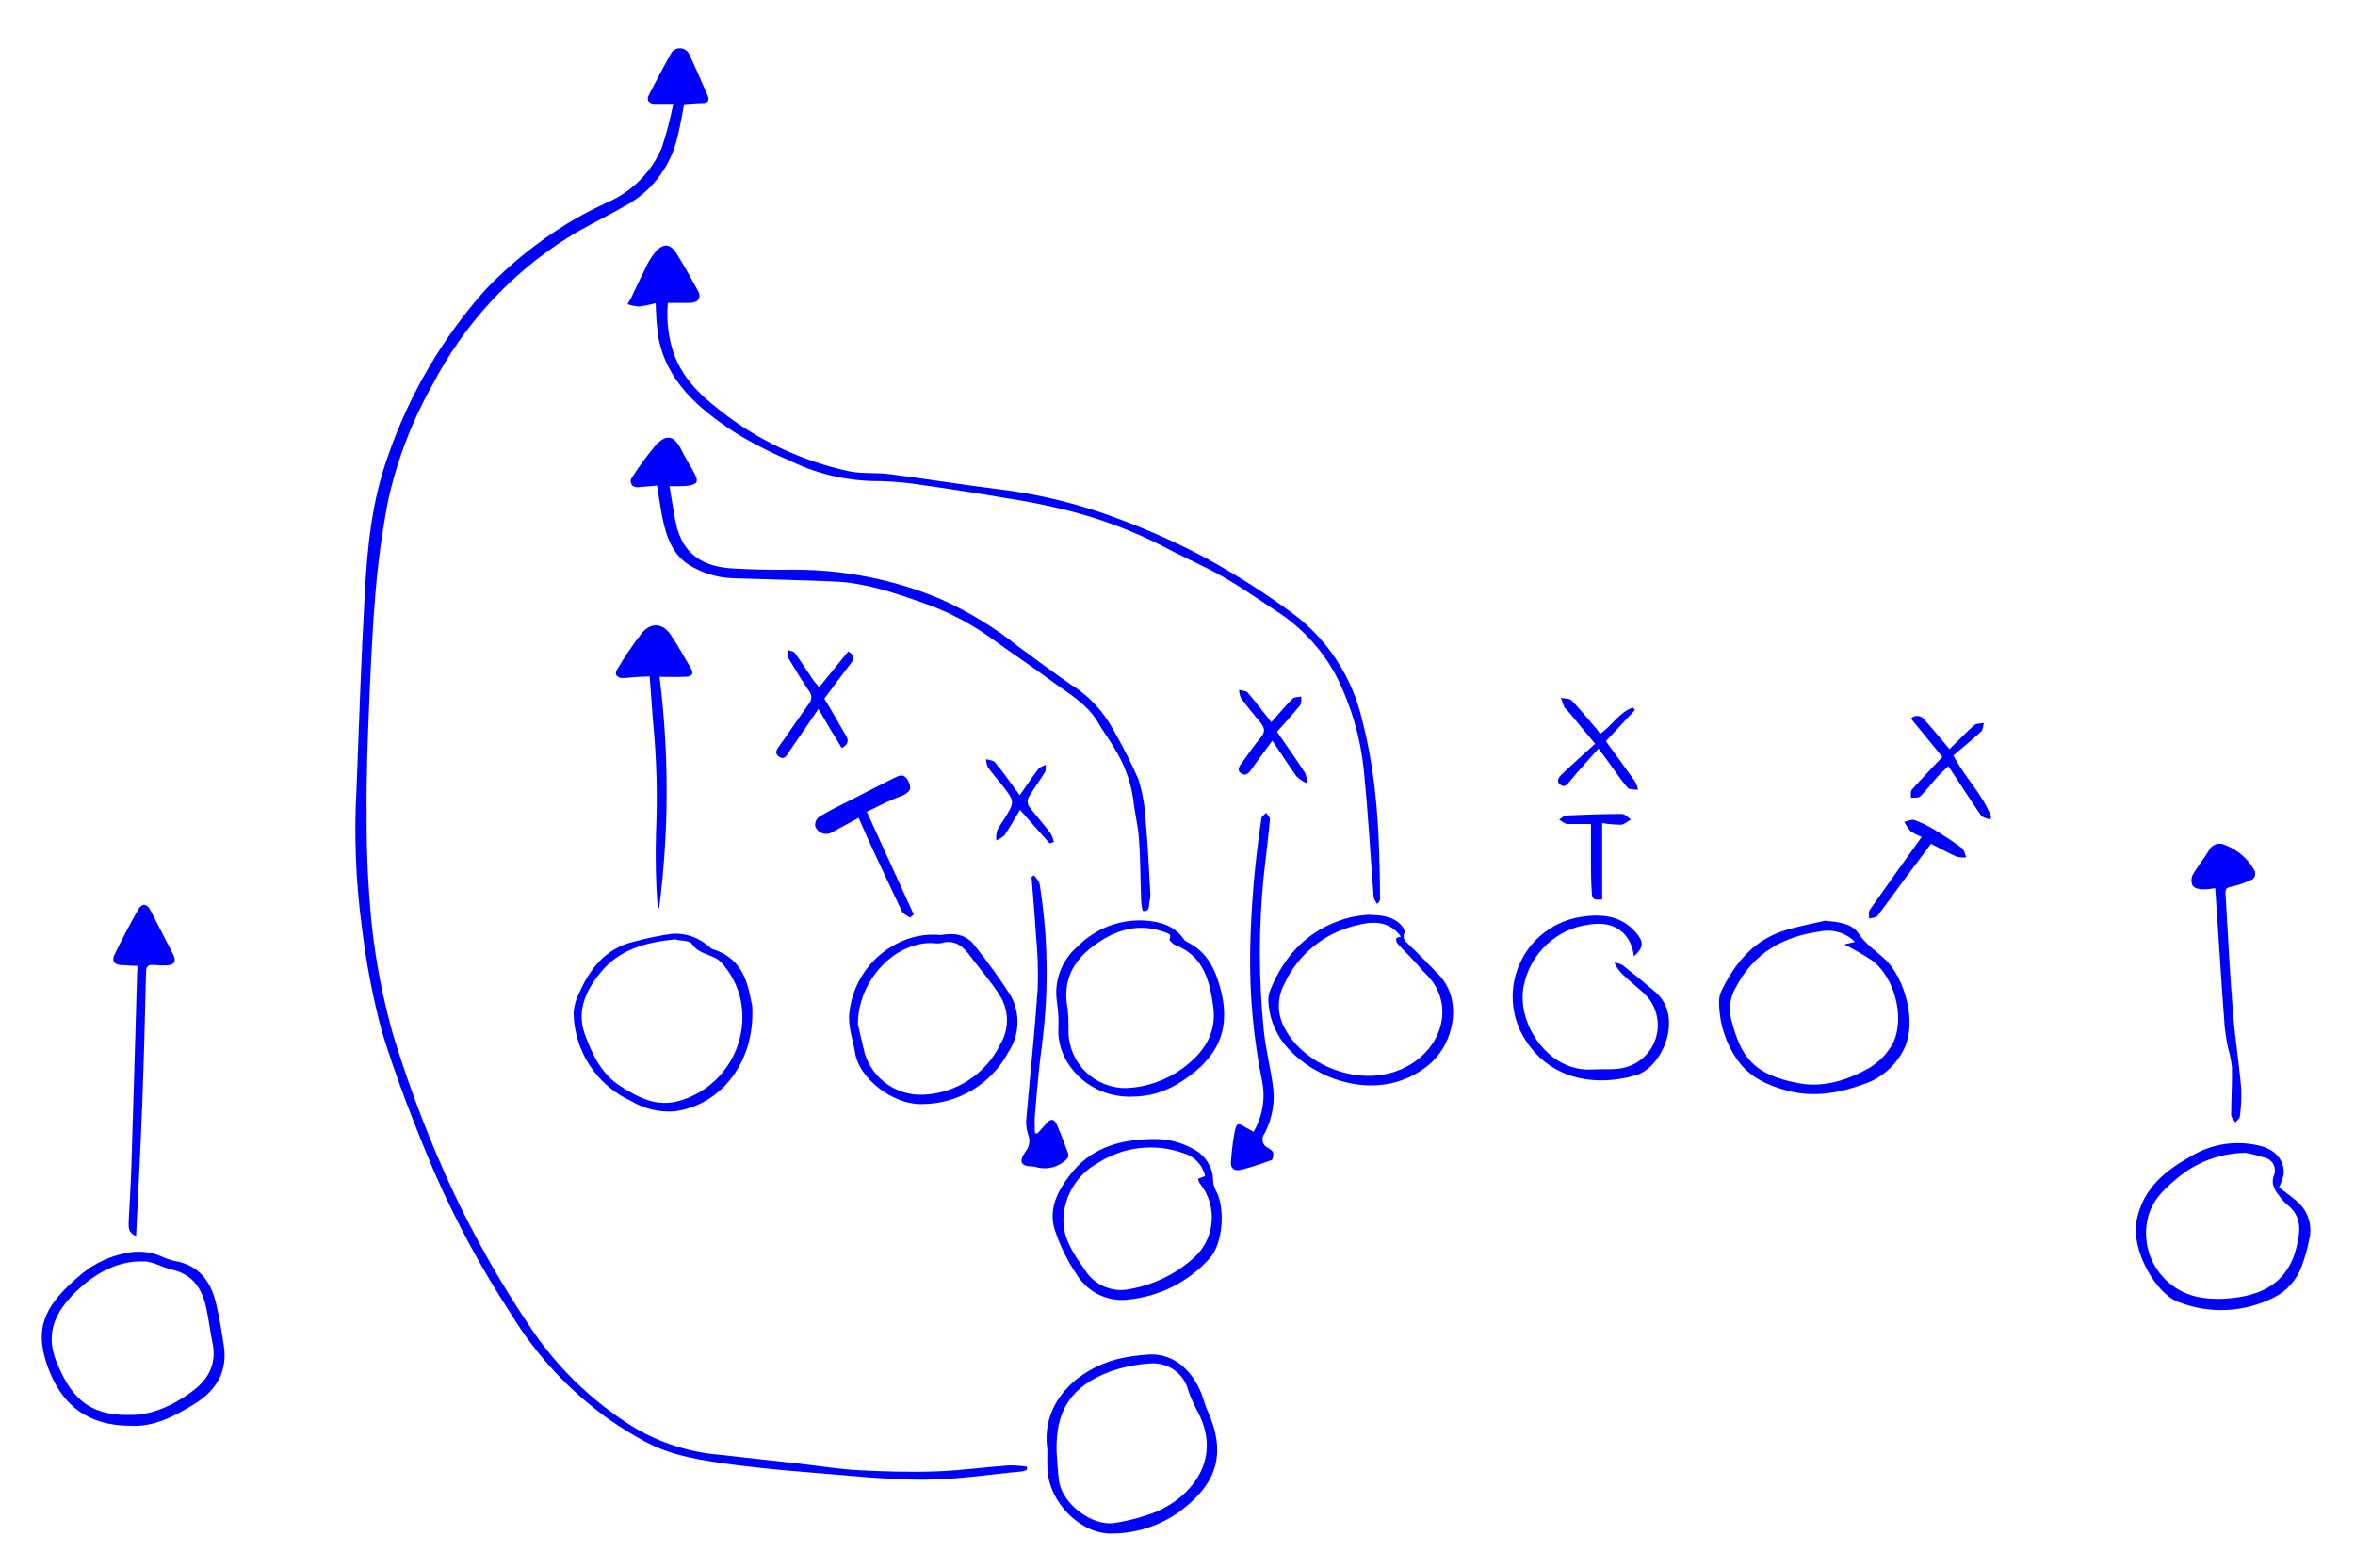
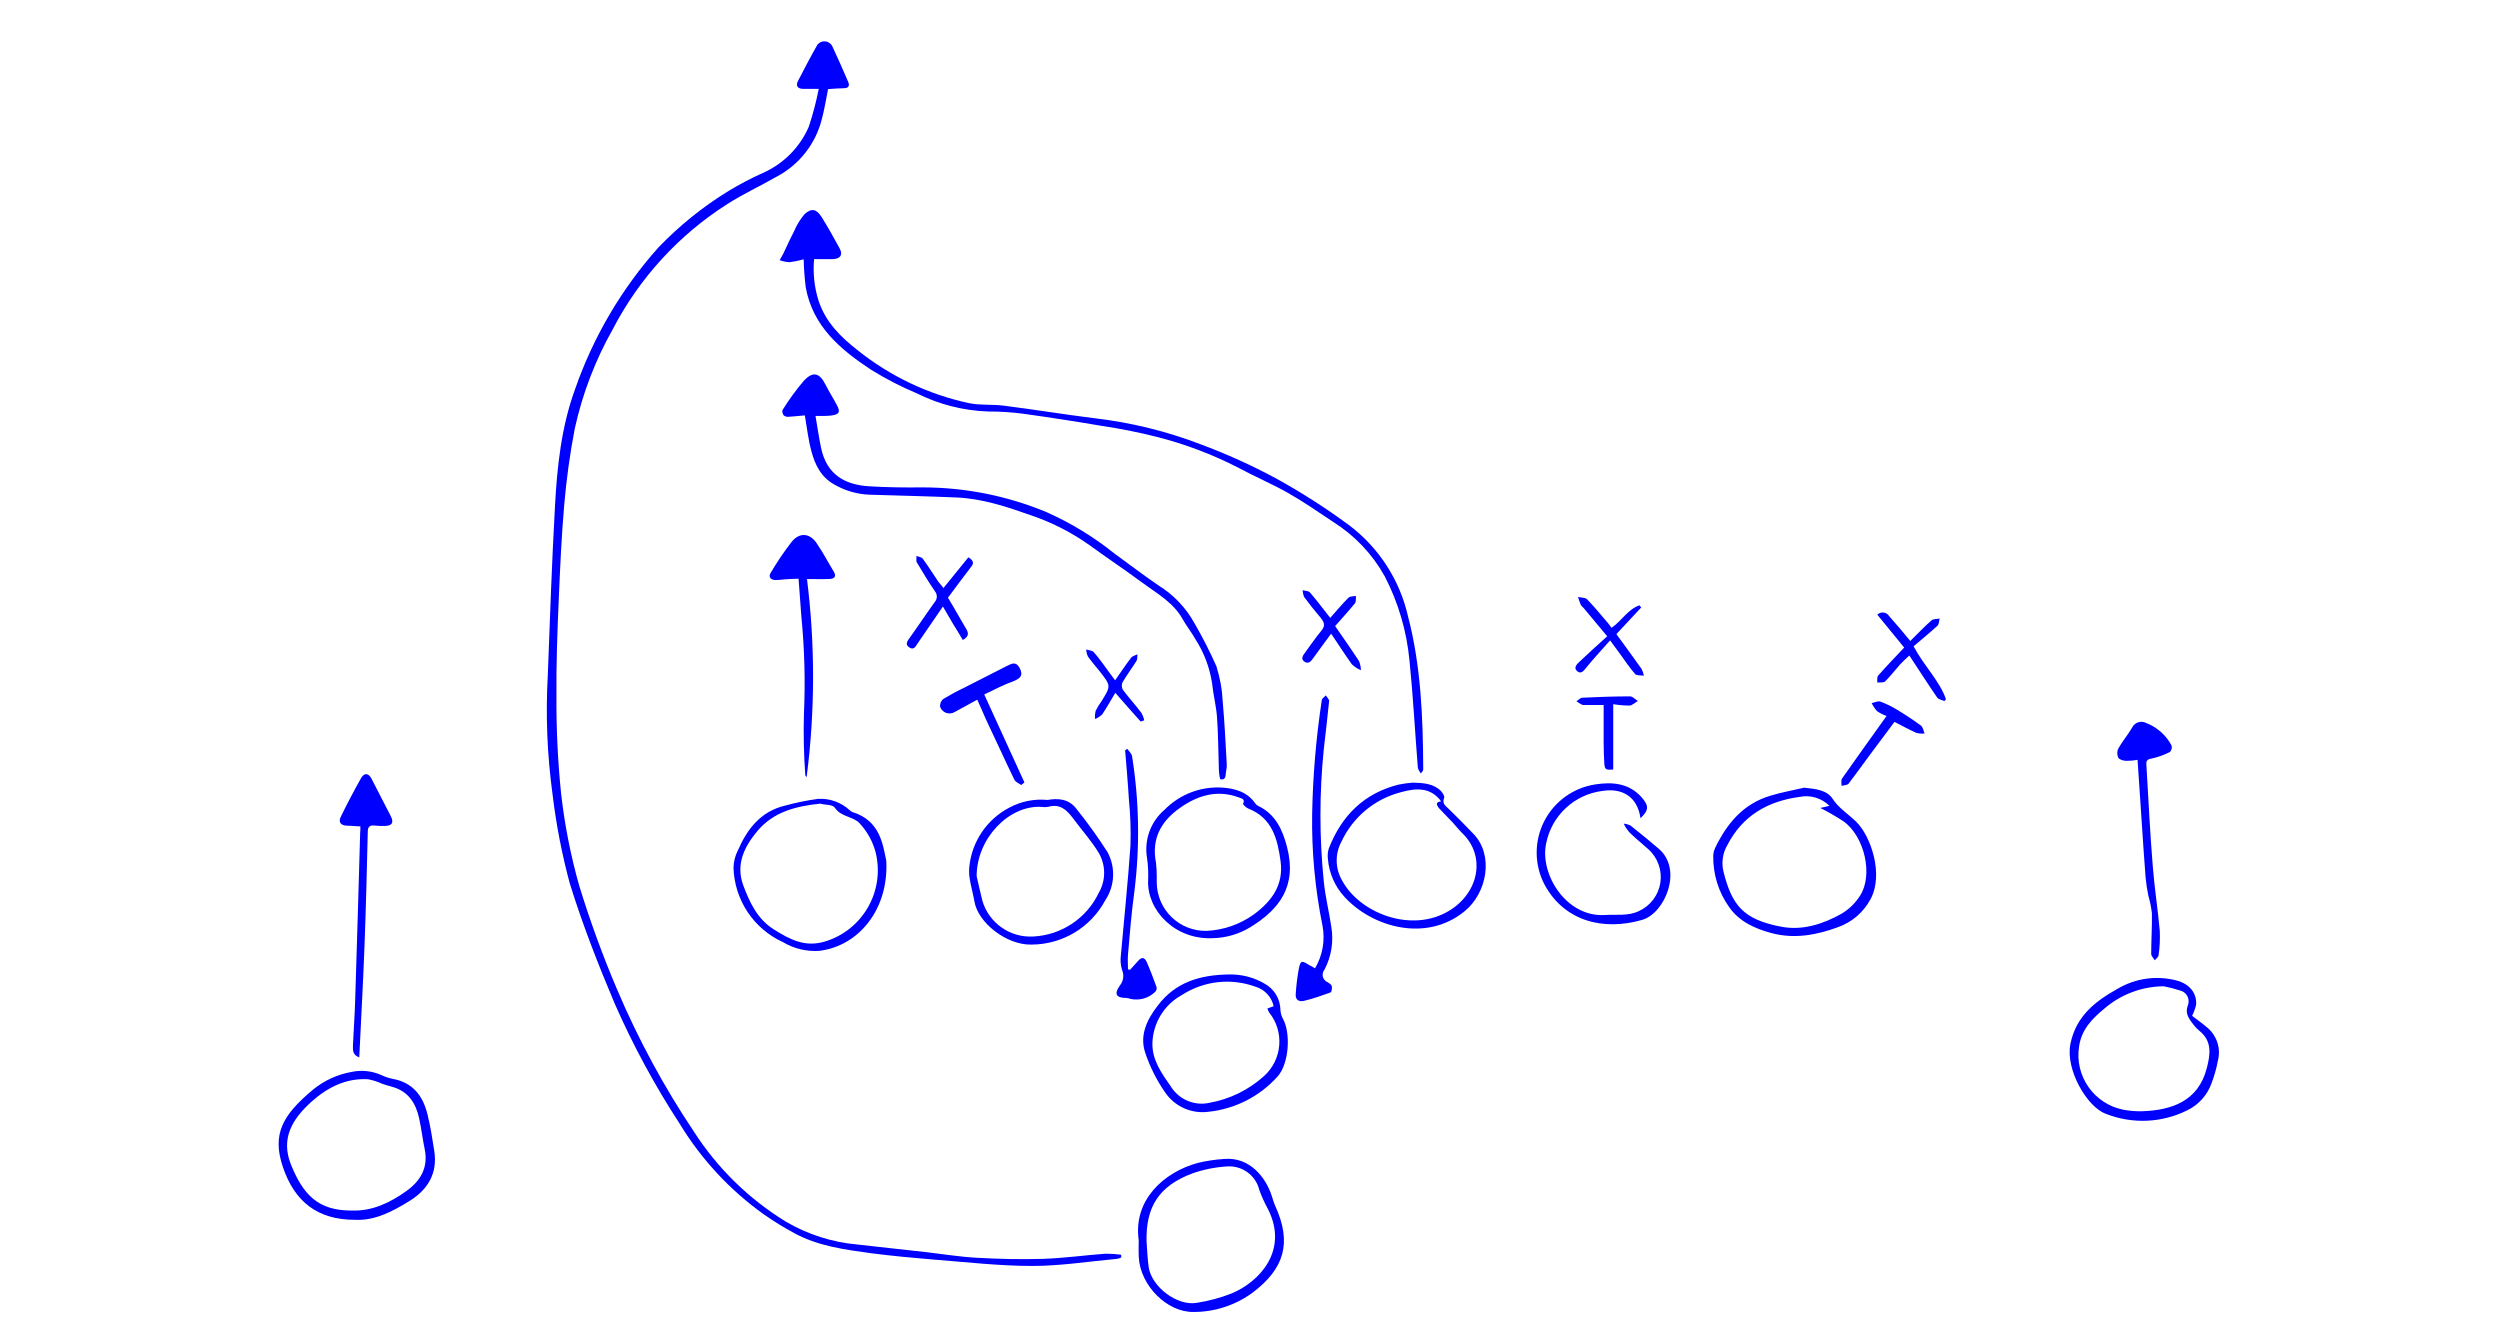
- <svg xmlns="http://www.w3.org/2000/svg" viewBox="0 0 317.39 211.35">
+ <svg xmlns="http://www.w3.org/2000/svg" viewBox="0 0 317.39 211.35" width="671" height="360">
  <path d="M138.41 198.14a3.11 3.11 0 0 1-.65.22c-4.45.4-8.9 1.12-13.36 1.12-5.17 0-10.34-.6-15.5-1-3.3-.27-6.6-.58-9.88-1-4.15-.57-8.33-1.11-12.1-3.15a49.8 49.8 0 0 1-4.78-2.94 48.5 48.5 0 0 1-13.28-14.27 131.34 131.34 0 0 1-10.28-19c-2.62-6.2-5.08-12.5-7.07-18.92a99.21 99.21 0 0 1-2.71-14 98.46 98.46 0 0 1-.75-18.88c.33-8.86.64-17.72 1.13-26.58.34-6.26 1-12.51 3.18-18.46A66.14 66.14 0 0 1 65.47 39a55.71 55.71 0 0 1 11.06-8.91 51.15 51.15 0 0 1 5.39-2.83A14.08 14.08 0 0 0 89.16 20a47.27 47.27 0 0 0 1.58-6h-2.49c-.74 0-1.2-.43-.79-1.22 1-1.93 2-3.86 3.08-5.75a1.4 1.4 0 0 1 2.31.2c.88 1.87 1.71 3.77 2.53 5.67.26.6.07 1-.67 1s-1.63.09-2.5.14c-.31 1.56-.57 3.2-1 4.8a14.1 14.1 0 0 1-7.11 9c-2.55 1.47-5.25 2.71-7.73 4.29A51.48 51.48 0 0 0 58.3 51.85a56.61 56.61 0 0 0-6 15.67 116.82 116.82 0 0 0-1.67 12.08c-.43 5-.65 10-.86 14.94s-.41 10.15-.36 15.22a142 142 0 0 0 .72 15.16A90.11 90.11 0 0 0 53 139.57a166.36 166.36 0 0 0 5.93 16.26 135.23 135.23 0 0 0 12.15 22.5 45.52 45.52 0 0 0 14.51 14.19 27.06 27.06 0 0 0 11.21 3.58c3.68.42 7.37.81 11 1.22 2.61.3 5.21.73 7.83.87 3.5.19 7 .29 10.51.17 3.26-.11 6.51-.57 9.77-.81a17.31 17.31 0 0 1 2.48.16z" fill="#00f" />
  <path d="M88.37 40.86a14.86 14.86 0 0 1-2.26.46 5.67 5.67 0 0 1-1.53-.32c.19-.35.39-.69.56-1 .57-1.18 1.1-2.39 1.71-3.55a10.34 10.34 0 0 1 1.65-2.7c1.09-1 1.89-.84 2.71.48 1 1.59 1.91 3.23 2.8 4.87.57 1 .19 1.67-1 1.73h-3a16.61 16.61 0 0 0 .69 6.51c1.11 3.43 3.51 5.79 6.27 7.93a42.33 42.33 0 0 0 17.47 8.26c1.74.36 3.59.16 5.37.38 4.82.61 9.62 1.4 14.45 2a68.85 68.85 0 0 1 16.66 4.1 94.22 94.22 0 0 1 11.85 5.36 103.49 103.49 0 0 1 11.56 7.4 24.89 24.89 0 0 1 9.25 14.29c2.07 7.91 2.37 16 2.41 24.12 0 .19-.06.37-.39.69-.16-.31-.44-.61-.46-.94-.45-5.6-.74-11.21-1.31-16.8a36.23 36.23 0 0 0-3.92-13.35 23.74 23.74 0 0 0-8.06-8.51c-2.36-1.57-4.69-3.19-7.15-4.59s-5.28-2.59-7.88-4A60.57 60.57 0 0 0 144 68.84a87.26 87.26 0 0 0-8.66-1.73q-6.2-1.06-12.41-1.92a42 42 0 0 0-5.5-.35A27.09 27.09 0 0 1 106.24 62 51.37 51.37 0 0 1 99 58.27c-4.83-3.18-9.21-6.85-10.31-13a43.1 43.1 0 0 1-.32-4.41zm.18 24.59c-.81.07-1.71.18-2.61.23a1 1 0 0 1-.73-.24c-.16-.21-.29-.66-.17-.84a38.09 38.09 0 0 1 3.35-4.6c1.46-1.56 2.48-1.26 3.44.65.55 1.1 1.23 2.15 1.8 3.24s.27 1.39-.81 1.57a9.67 9.67 0 0 1-1.2.08h-1.39c.3 1.7.53 3.37.87 5 .9 4.32 3.83 5.86 7.61 6.09 2.79.17 5.6.2 8.39.17a50.92 50.92 0 0 1 19.56 3.91 48.75 48.75 0 0 1 10.66 6.5c2.28 1.68 4.55 3.38 6.9 5A16.27 16.27 0 0 1 150 98.3a71.09 71.09 0 0 1 3.4 6.68 22 22 0 0 1 1 5.63c.3 3.25.44 6.52.63 9.78a3.53 3.53 0 0 1-.09 1.07c-.15.55.11 1.46-.87 1.35-.15 0-.26-1-.28-1.54-.1-2.74-.09-5.49-.29-8.23-.13-1.82-.61-3.62-.79-5.44a17.73 17.73 0 0 0-2.61-6.87c-.61-1.08-1.39-2.06-2-3.14-1.48-2.68-4.1-4.09-6.42-5.81-2.69-2-5.49-3.84-8.19-5.82a35.78 35.78 0 0 0-9.33-4.77c-3.79-1.34-7.62-2.62-11.69-2.8-4.58-.2-9.18-.29-13.76-.44a12 12 0 0 1-5.46-1.57c-2.17-1.19-3.1-3.15-3.68-5.33-.47-1.72-.66-3.51-1.02-5.6zM246 124.12c1.74.18 3.6.34 4.51 1.76s2.45 2.39 3.67 3.57c2.38 2.3 4.39 8.37 2.3 12.22a9.31 9.31 0 0 1-5.14 4.43c-3.37 1.24-6.86 1.89-10.43.94-2.63-.7-5.12-1.81-6.71-4.1a13.56 13.56 0 0 1-2.51-8.08 3.09 3.09 0 0 1 .31-1.27c1.85-3.83 4.42-6.93 8.67-8.2 1.7-.52 3.51-.85 5.33-1.27zm4 2.86a5.19 5.19 0 0 0-4.71-1.41c-5 .68-8.94 2.92-11.35 7.54a5.68 5.68 0 0 0-.64 4.22c1.33 5.34 3.14 7.57 9.12 8.7 3.36.63 6.59-.42 9.52-2.07a8.82 8.82 0 0 0 2.87-2.8c2.12-3.26.74-9.34-2.59-11.74a39.29 39.29 0 0 0-3.66-2.11zM17.65 192.21c-5.89 0-9.49-2.86-11.33-8.27-1.78-5.23-.08-8.24 4.79-12.29a13.24 13.24 0 0 1 6-2.74 7.6 7.6 0 0 1 4.68.48 8 8 0 0 0 1.8.61c3.19.56 4.79 2.69 5.5 5.6.47 1.9.77 3.84 1.07 5.77.54 3.5-1 6.06-3.87 7.85s-5.62 3.15-8.64 2.99zm-.42-1.46c3.18.1 6-1.25 8.54-3.08 2.21-1.58 3.48-3.7 2.88-6.59-.33-1.6-.52-3.23-.87-4.83-.52-2.41-1.7-4.29-4.26-5-.53-.14-1.05-.3-1.56-.47a9.57 9.57 0 0 0-2.24-.72c-3.53-.21-6.49 1.35-9 3.62-2.85 2.61-4.83 5.65-3.13 9.86 1.9 4.65 4.2 7.26 9.64 7.21zm289.92-30.68c.82.63 1.69 1.25 2.49 1.94a5.12 5.12 0 0 1 1.57 5.13 21.16 21.16 0 0 1-1 3.55 7.54 7.54 0 0 1-3.82 4.26 15.74 15.74 0 0 1-12.85.55c-2.95-1.07-6.42-7-5.56-11.06.9-4.33 3.9-6.66 7.33-8.58a12.19 12.19 0 0 1 9.47-1.34c2 .56 3.12 2 3 3.79a8.51 8.51 0 0 1-.63 1.76zm-4.49-4.66a14.51 14.51 0 0 0-9.27 3.46c-1.91 1.58-3.64 3.25-4.05 6a8.78 8.78 0 0 0 7 10 14.21 14.21 0 0 0 3 .23c4.5-.17 8.77-1.52 10.12-6.79.57-2.22.86-4.25-1.18-5.89a5.47 5.47 0 0 1-.91-.95c-.68-.89-1.38-1.73-.91-3a1.75 1.75 0 0 0-1.2-2.39 22.27 22.27 0 0 0-2.6-.67zm-161.5 40c-.91-6.34 4-10.7 9.25-12.15a24.12 24.12 0 0 1 4.24-.64c4.07-.34 6.55 3 7.45 5.75.19.56.34 1.14.58 1.67 2.64 5.79 1.44 9.84-3.54 13.62a15.66 15.66 0 0 1-9.29 3.07c-4.22.1-8.46-4.19-8.68-8.64-.05-.99-.01-1.99-.01-2.68zm1.24.24c.1 1.35.14 2.71.33 4 .44 3.11 4.51 6.2 7.59 5.64a25.93 25.93 0 0 0 5.51-1.49c4.33-1.82 9-6.74 5.7-13.27a21.83 21.83 0 0 1-1.36-3 4.87 4.87 0 0 0-5.08-3.73 20.13 20.13 0 0 0-5.46 1.09c-5.28 1.98-7.38 5.28-7.23 10.76zm41.99-72.33c1.58.06 3.15.11 4.37 1.3.28.28.63.84.53 1.1-.38.93.24 1.27.75 1.77 1.32 1.28 2.6 2.59 3.87 3.91 3.27 3.4 2.11 9.35-1.41 12.2-6.13 5-14.63 2.43-18.91-2.27a10 10 0 0 1-2.62-6 3.67 3.67 0 0 1 .15-1.65c2-5.14 5.54-8.69 11-10.05a18.69 18.69 0 0 1 2.27-.31zm4.46 3c-1.71-2.39-4.13-2.1-6.26-1.52a14.26 14.26 0 0 0-9.48 7.81 6.24 6.24 0 0 0 0 5.95c2.74 5.34 11 8.51 16.88 5 4.82-2.86 5.92-8.71 2.11-12.32-.52-.49-.94-1.08-1.44-1.61-.73-.78-1.5-1.53-2.23-2.33-.31-.45-.6-.93.42-1.03zm-36.01 21.51c-5.94.3-10.36-4.36-10.2-9.05a18.6 18.6 0 0 0-.17-3.58 8.2 8.2 0 0 1 2.8-7.64 11.7 11.7 0 0 1 9-3.46c2.07.14 4 .66 5.29 2.54a1.06 1.06 0 0 0 .45.36c2.7 1.31 3.8 3.71 4.51 6.43 1.64 6.25-1.25 9.9-5.77 12.67a11.83 11.83 0 0 1-5.91 1.73zm-8.84-9.75v1a7.69 7.69 0 0 0 7.87 7.6 13.84 13.84 0 0 0 7.44-2.6c2.86-2.1 4.71-4.7 4.2-8.39-.47-3.46-1.3-6.8-5.08-8.28-.34-.13-.87-.65-.82-.76.36-.81-.27-.81-.69-1-3.4-1.26-6.45-.33-9.24 1.64-3 2.1-4.54 4.87-3.8 8.65a17 17 0 0 1 .12 2.14zm11.42 15.47A10.52 10.52 0 0 1 161 155a4.79 4.79 0 0 1 2.49 4.11 3.21 3.21 0 0 0 .35 1.33c1.34 2.35 1 7.19-.8 9.19a17 17 0 0 1-10.84 5.55 7.12 7.12 0 0 1-6.95-3.15 24.64 24.64 0 0 1-3.07-6.16c-.92-2.77.3-5.26 2-7.44 2.71-3.58 6.51-4.83 11.24-4.88zm7 5a4.13 4.13 0 0 0-2.89-3.08 13.09 13.09 0 0 0-11.59 1.33 8.93 8.93 0 0 0-4.62 7.51c-.09 2.69 1.45 4.82 2.92 6.92a5.71 5.71 0 0 0 6.13 2.53 17.37 17.37 0 0 0 8.49-4.16 7.32 7.32 0 0 0 .84-10.08 2.39 2.39 0 0 1-.26-.61zM88.89 91.24a124.11 124.11 0 0 1-.06 31.23c-.07-.12-.21-.23-.21-.35a95 95 0 0 1-.21-9.68A107.09 107.09 0 0 0 88 97.13c-.13-1.92-.28-3.83-.44-5.94-.76 0-1.53.06-2.3.11a11.57 11.57 0 0 1-1.42.1c-.71-.05-1.06-.52-.67-1.14a46.34 46.34 0 0 1 3.34-4.93c1.25-1.48 2.81-1.33 3.89.25s1.8 3 2.7 4.48c.48.8.1 1.14-.66 1.17-1.09.05-2.16.01-3.55.01zm37.91 34.81c1.66-.29 3.38-.19 4.59 1.46a77.56 77.56 0 0 1 4.86 6.77 7.36 7.36 0 0 1-.35 7.56 13.21 13.21 0 0 1-11.65 7c-3.87.11-8.47-3.43-9-6.9-.3-1.79-1-3.64-.78-5.39a11.83 11.83 0 0 1 6.32-9.3 10.54 10.54 0 0 1 6.01-1.2zm-11.18 12c.19.82.53 2.37.91 3.91a7.89 7.89 0 0 0 8 5.61 12.09 12.09 0 0 0 10.33-6.88 6.25 6.25 0 0 0 0-6.3c-1.15-1.9-2.66-3.58-4-5.38-1-1.34-2.06-2.43-4-1.87a3.2 3.2 0 0 1-1.07 0c-5.08-.26-10.12 4.93-10.17 10.86zm104.6-9.12c-.44-3.25-2.71-4.8-5.93-4.31a10.35 10.35 0 0 0-8.94 8.34c-1 4.81 3.19 11.59 9.25 11.22 1.81-.12 3.65.21 5.38-.62a5.89 5.89 0 0 0 1.5-9.73c-.85-.77-1.76-1.5-2.6-2.29a5.05 5.05 0 0 1-1.3-1.76 3 3 0 0 1 1.08.31c1.5 1.18 3 2.41 4.43 3.64 3.87 3.28 1 10.17-2.6 11.22-6.09 1.76-12.29.25-15.42-5.63a10.87 10.87 0 0 1 8.05-15.72c2.73-.42 5.28-.18 7.26 2 1.22 1.4 1.17 2.07-.16 3.33zm-118.84 6.69c.42 7.64-4.32 13.45-10.55 14.21a9.91 9.91 0 0 1-5.72-1.37 13.32 13.32 0 0 1-7.8-11.72A6.28 6.28 0 0 1 78 134c1.47-3.38 3.59-6.13 7.4-7.05a41.1 41.1 0 0 1 5.23-1.07 6.76 6.76 0 0 1 5 1.8 1.37 1.37 0 0 0 .39.27c4.4 1.34 4.82 5.12 5.36 7.67zm-10.3-9c-3.93.4-7.45 1.29-10 4.32-2.06 2.45-3.43 5.23-2.26 8.49 1 2.7 2.22 5.36 4.81 7s5 2.9 8.18 1.9a11.73 11.73 0 0 0 7.9-14 10.72 10.72 0 0 0-2.55-4.62c-1-1.08-2.9-.95-3.9-2.45-.32-.49-1.52-.43-2.18-.59z" fill="#00f" />
  <path d="M168.94 152.58a9.64 9.64 0 0 0 1.19-6.66 82.17 82.17 0 0 1-1.64-17.7 136.71 136.71 0 0 1 1.51-17.86c0-.29.42-.53.64-.79.18.3.54.62.52.9-.24 2.54-.56 5.07-.84 7.61a103.17 103.17 0 0 0 0 20.79c.23 2.41.84 4.78 1.19 7.19a10.7 10.7 0 0 1-1.08 6.74 1.25 1.25 0 0 0 .46 1.95c.26.17.62.37.69.63s0 .89-.19 1c-1.38.5-2.78 1-4.2 1.33-.77.19-1.38-.16-1.29-1.08a33.68 33.68 0 0 1 .49-4c.27-1.29.45-1.31 1.58-.59.24.11.52.27.97.54zM18.51 130.21c-.76 0-1.39-.1-2-.1-1 0-1.52-.49-1.1-1.37 1-2.07 2.08-4.11 3.21-6.12.51-.89 1.18-.82 1.65.08 1 2 2.05 3.94 3.05 5.93.48 1 .21 1.44-.85 1.52a12 12 0 0 1-1.79-.07c-.72-.06-1 .22-1 1-.14 6-.29 12.05-.52 18.08-.22 5.78-.54 11.56-.82 17.46-1.08-.4-1-1.16-1-1.83.1-2.35.28-4.7.35-7.05q.42-13.24.79-26.48c.04-.26.03-.59.03-1.05zm280.04-10.48a9.45 9.45 0 0 1-1.74.16c-.46 0-1.1-.18-1.29-.49a1.66 1.66 0 0 1 0-1.46c.64-1.14 1.51-2.15 2.17-3.28a1.62 1.62 0 0 1 2.23-.73 7.58 7.58 0 0 1 4 3.57 1.06 1.06 0 0 1-.28 1 12 12 0 0 1-2.77 1c-.67.13-1 .24-.93 1 .33 5.29.56 10.6 1 15.89.26 3.44.81 6.86 1.11 10.29a20.27 20.27 0 0 1-.18 3.81c0 .3-.39.55-.6.83-.2-.34-.57-.68-.57-1 0-2.14.15-4.28.11-6.42a17 17 0 0 0-.56-2.77 24.84 24.84 0 0 1-.44-2.94c-.47-6.1-.81-12.19-1.26-18.46zM139.36 118c.26.39.69.74.75 1.16a75.31 75.31 0 0 1 .36 21.36c-.45 3.29-.72 6.59-1 9.89-.07.77 0 1.55 0 2.33l.32.08c.41-.46.84-.91 1.24-1.37.51-.61 1-.7 1.37.09.57 1.3 1.08 2.64 1.57 4a.81.81 0 0 1-.2.73 4.24 4.24 0 0 1-3.85 1.14 3.38 3.38 0 0 0-.7-.16c-1.63 0-2-.62-1-2a2.37 2.37 0 0 0 .31-2.42 5.49 5.49 0 0 1-.18-2.33c.5-5.76 1.12-11.51 1.51-17.28a55.42 55.42 0 0 0-.25-7.28c-.15-2.58-.39-5.15-.59-7.72zm-22.54-8.57c2.18 4.79 4.25 9.32 6.33 13.86l-.5.41c-.37-.27-.9-.47-1.08-.83-1.55-3.19-3-6.41-4.53-9.62-.45-1-.85-2-1.32-3l-3.53 1.93a1.58 1.58 0 0 1-2.33-.81 1.41 1.41 0 0 1 .49-1.22 36.54 36.54 0 0 1 3.26-1.76q3.39-1.75 6.81-3.47c.72-.36 1.42-.76 2 .38s.09 1.54-.88 2c-1.54.54-2.98 1.29-4.72 2.13zm-6.43-16.77l3.93-4.84c.89.51.85 1 .43 1.5-1.21 1.58-2.4 3.18-3.65 4.86 1 1.62 1.87 3.24 2.83 4.84.4.66.58 1.23-.49 1.83-.52-.87-1-1.72-1.56-2.58l-1.57-2.7-4 5.83c-.31.46-.57 1.08-1.28.63-.54-.34-.51-.76-.12-1.3 1.4-1.94 2.72-3.94 4.12-5.88a1.3 1.3 0 0 0 0-1.7c-1-1.48-1.93-3-2.84-4.54-.15-.25 0-.65-.07-1 .34.13.81.16 1 .41.87 1.19 1.65 2.44 2.48 3.66.28.32.53.65.79.98zM262.74 101c1.1-1.08 2.17-2.21 3.33-3.24.29-.26.86-.2 1.3-.29-.11.38-.1.9-.35 1.13-1.26 1.16-2.59 2.24-3.76 3.24 1.72 3.23 4.07 5.39 5.1 8.33l-.24.3c-.39-.18-.93-.24-1.14-.55-1.46-2.12-2.85-4.3-4.39-6.63-.52.49-1 .91-1.44 1.39-.8.89-1.52 1.86-2.37 2.69-.24.24-.81.13-1.24.18 0-.37-.06-.88.14-1.1 1.29-1.47 2.65-2.87 4.1-4.41l-4.24-5.18a1.2 1.2 0 0 1 1.88.24c1.12 1.24 2.21 2.55 3.32 3.9zm-47.3-.09c-1.33 1.5-2.55 2.82-3.69 4.2-.43.52-.84 1.2-1.5.65s0-1.16.44-1.56c1.36-1.3 2.76-2.54 4.29-3.94l-3.7-4.44c-.16-.19-.38-.33-.47-.54a11.52 11.52 0 0 1-.43-1.21c.49.11 1.14.07 1.44.37 1.19 1.23 2.27 2.57 3.39 3.87.15.18.28.38.45.62 1.58-1.07 2.57-2.92 4.4-3.55l.28.34-3.91 4.2c1.34 1.85 2.67 3.64 3.95 5.46a3.8 3.8 0 0 1 .38 1.09c-.46-.07-1.12 0-1.36-.24-.89-1-1.63-2.15-2.44-3.25zm-43.96-1.06c-1.1 1.5-2 2.7-2.88 3.94-.38.54-.79.87-1.37.44s-.17-1 .16-1.42c.85-1.16 1.65-2.36 2.57-3.45.65-.78.42-1.33-.12-2-.9-1.07-1.78-2.15-2.6-3.27A2.8 2.8 0 0 1 167 93c.39.11.93.1 1.15.36 1.08 1.26 2.08 2.6 3.19 4 1-1.14 1.9-2.2 2.87-3.18.25-.24.78-.2 1.17-.28 0 .4.05.92-.17 1.19-1 1.23-2.08 2.4-3.1 3.56 1.32 1.92 2.58 3.7 3.77 5.53a4 4 0 0 1 .29 1.43 4.94 4.94 0 0 1-1.44-.95c-1.09-1.53-2.11-3.13-3.25-4.81zM259 112.82a6.73 6.73 0 0 1-1.5-.76 6 6 0 0 1-.85-1.27c.46-.09 1-.37 1.36-.24a14.83 14.83 0 0 1 2.66 1.29c1.29.78 2.54 1.6 3.74 2.49.33.24.4.82.58 1.25a3.76 3.76 0 0 1-1.27-.09c-1.12-.49-2.2-1.09-3.47-1.74-1.28 1.71-2.59 3.45-3.89 5.21-1.11 1.5-2.18 3-3.33 4.51-.2.26-.74.25-1.12.36 0-.39-.11-.89.08-1.16 2.28-3.26 4.61-6.49 7.01-9.85zm-117.53.88c-1.29-1.44-2.58-2.89-4-4.53-.72 1.21-1.35 2.34-2.07 3.41a3.72 3.72 0 0 1-1.12.72 4.14 4.14 0 0 1 .09-1.28 10.41 10.41 0 0 1 .93-1.53c1.5-2.42 1.5-2.42-.29-4.71-.62-.78-1.29-1.53-1.86-2.34a3 3 0 0 1-.26-1.1c.41.13.95.15 1.19.42.88 1 1.66 2.15 2.47 3.24.26.34.52.69.89 1.2.87-1.25 1.66-2.43 2.51-3.55.21-.27.65-.37 1-.55 0 .35 0 .76-.12 1-.71 1.16-1.53 2.24-2.22 3.41a1.31 1.31 0 0 0 .06 1.19c.92 1.24 2 2.4 2.91 3.63a4.12 4.12 0 0 1 .45 1.17zm72.95-2.61h-3.15c-.39 0-.76-.38-1.14-.58.31-.2.61-.56.93-.57 2.5-.12 5-.21 7.52-.21.41 0 .82.47 1.23.73-.44.25-.86.68-1.31.72a15.9 15.9 0 0 1-2.57-.22v10.29c-1.16.11-1.33 0-1.4-.89-.07-1.08-.1-2.15-.11-3.23-.01-2.01 0-3.99 0-6.04z" fill="#00f" />
</svg>
